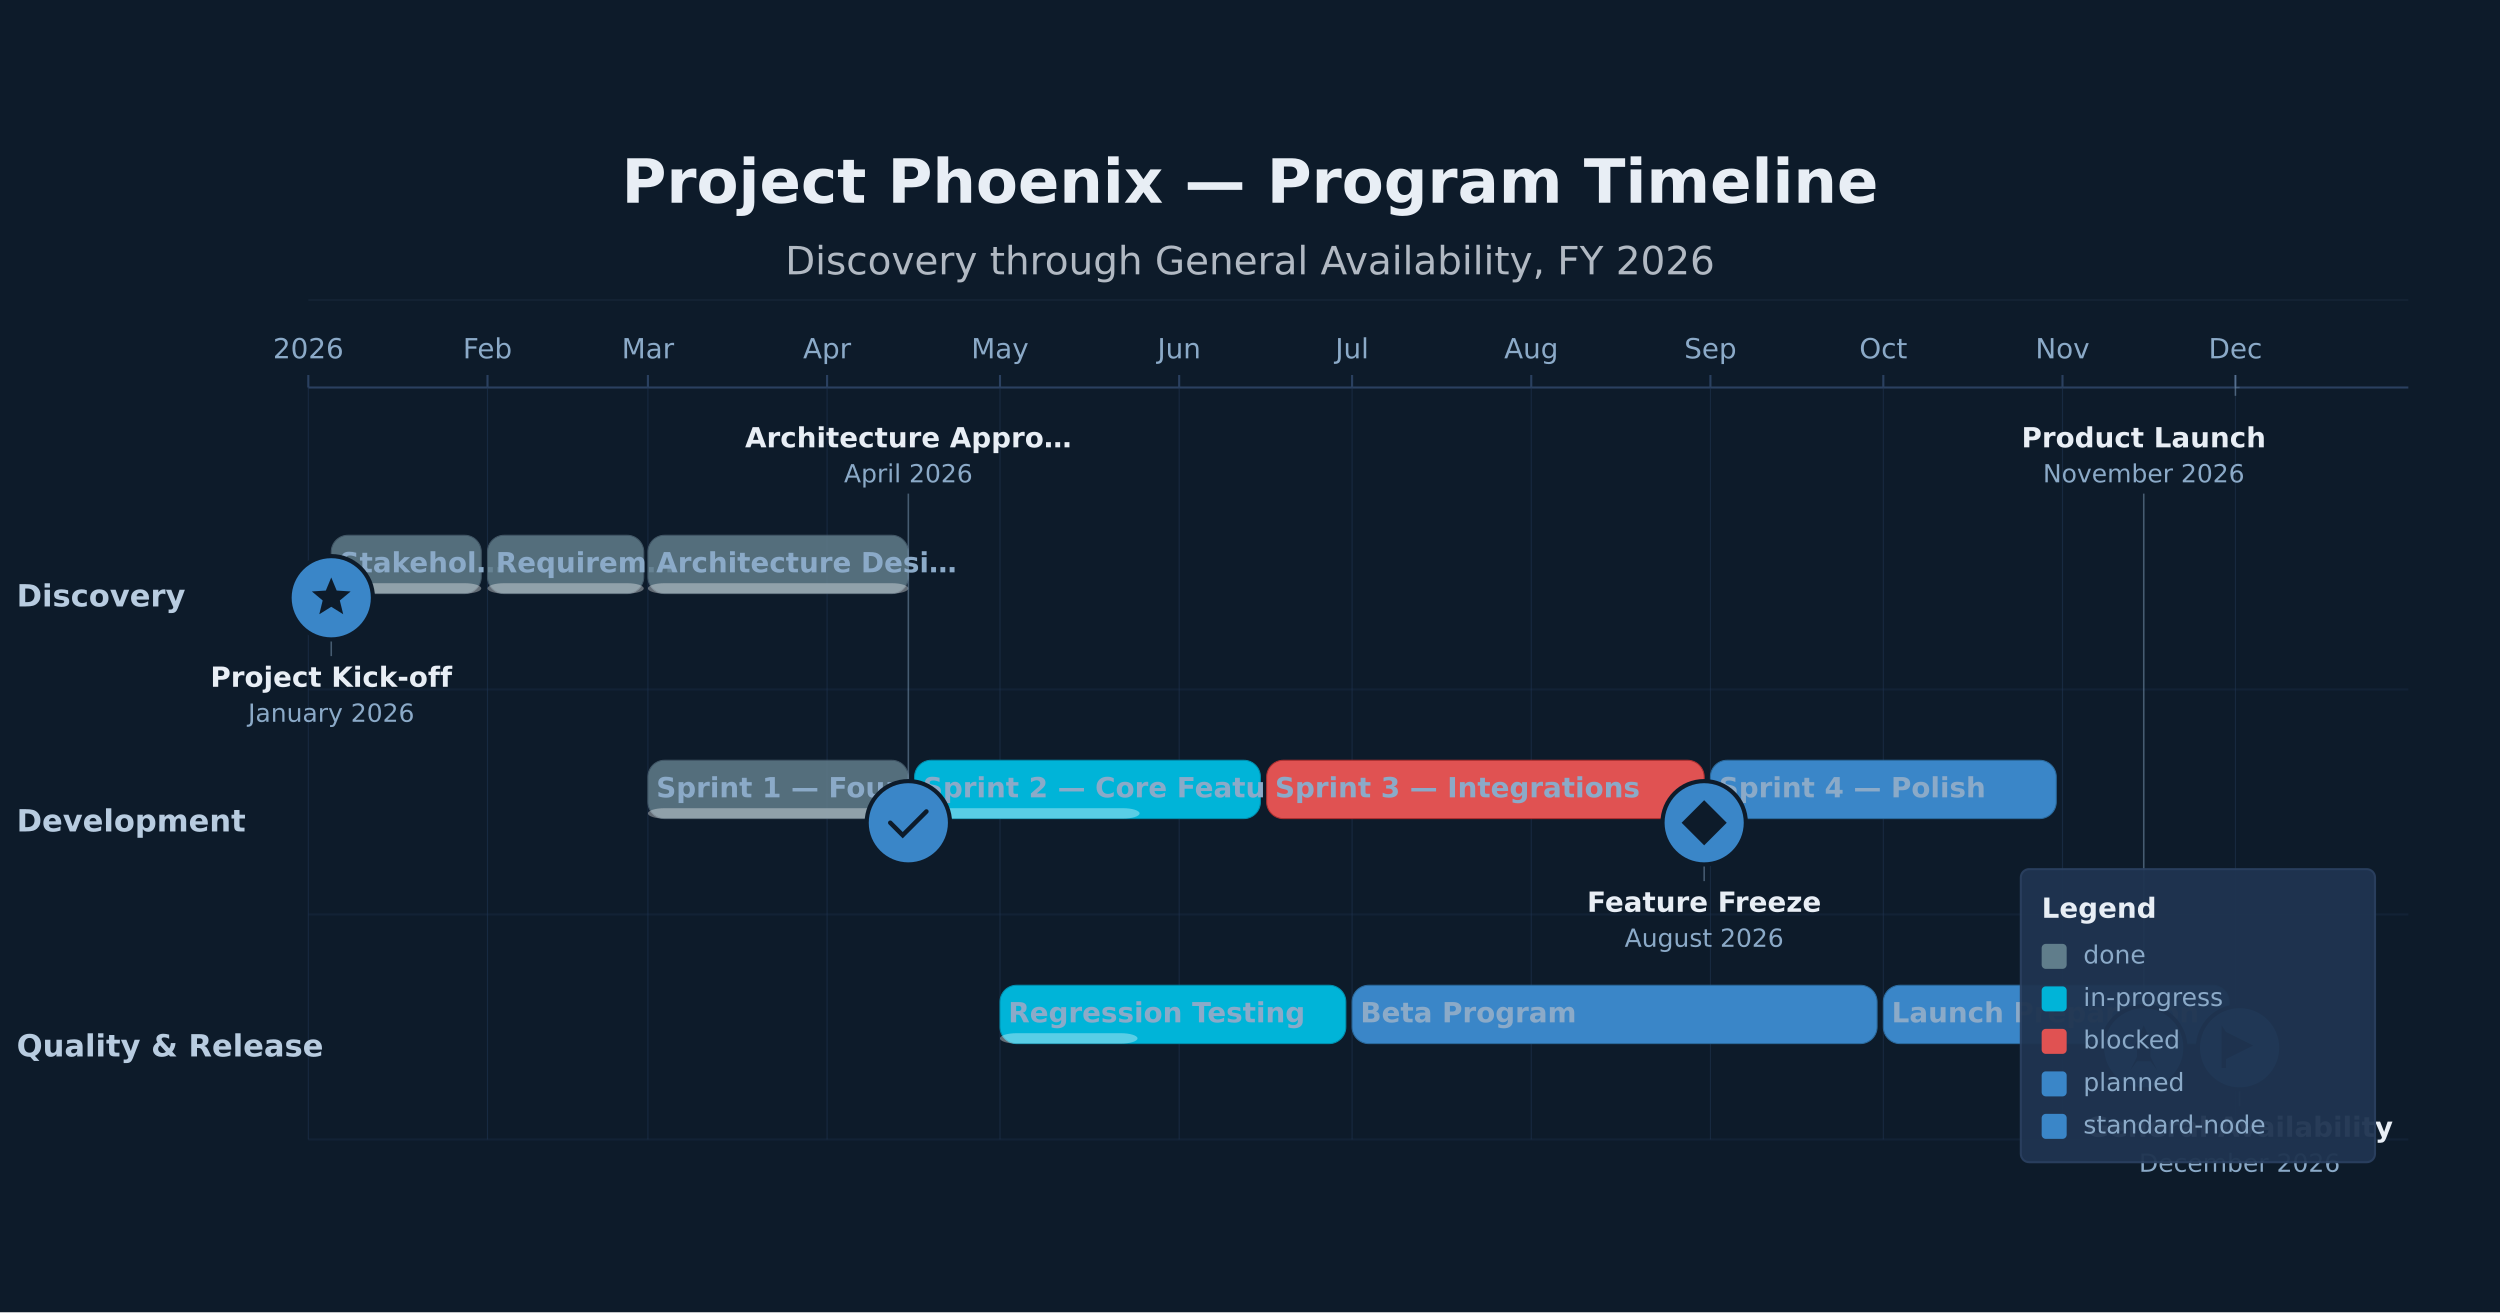
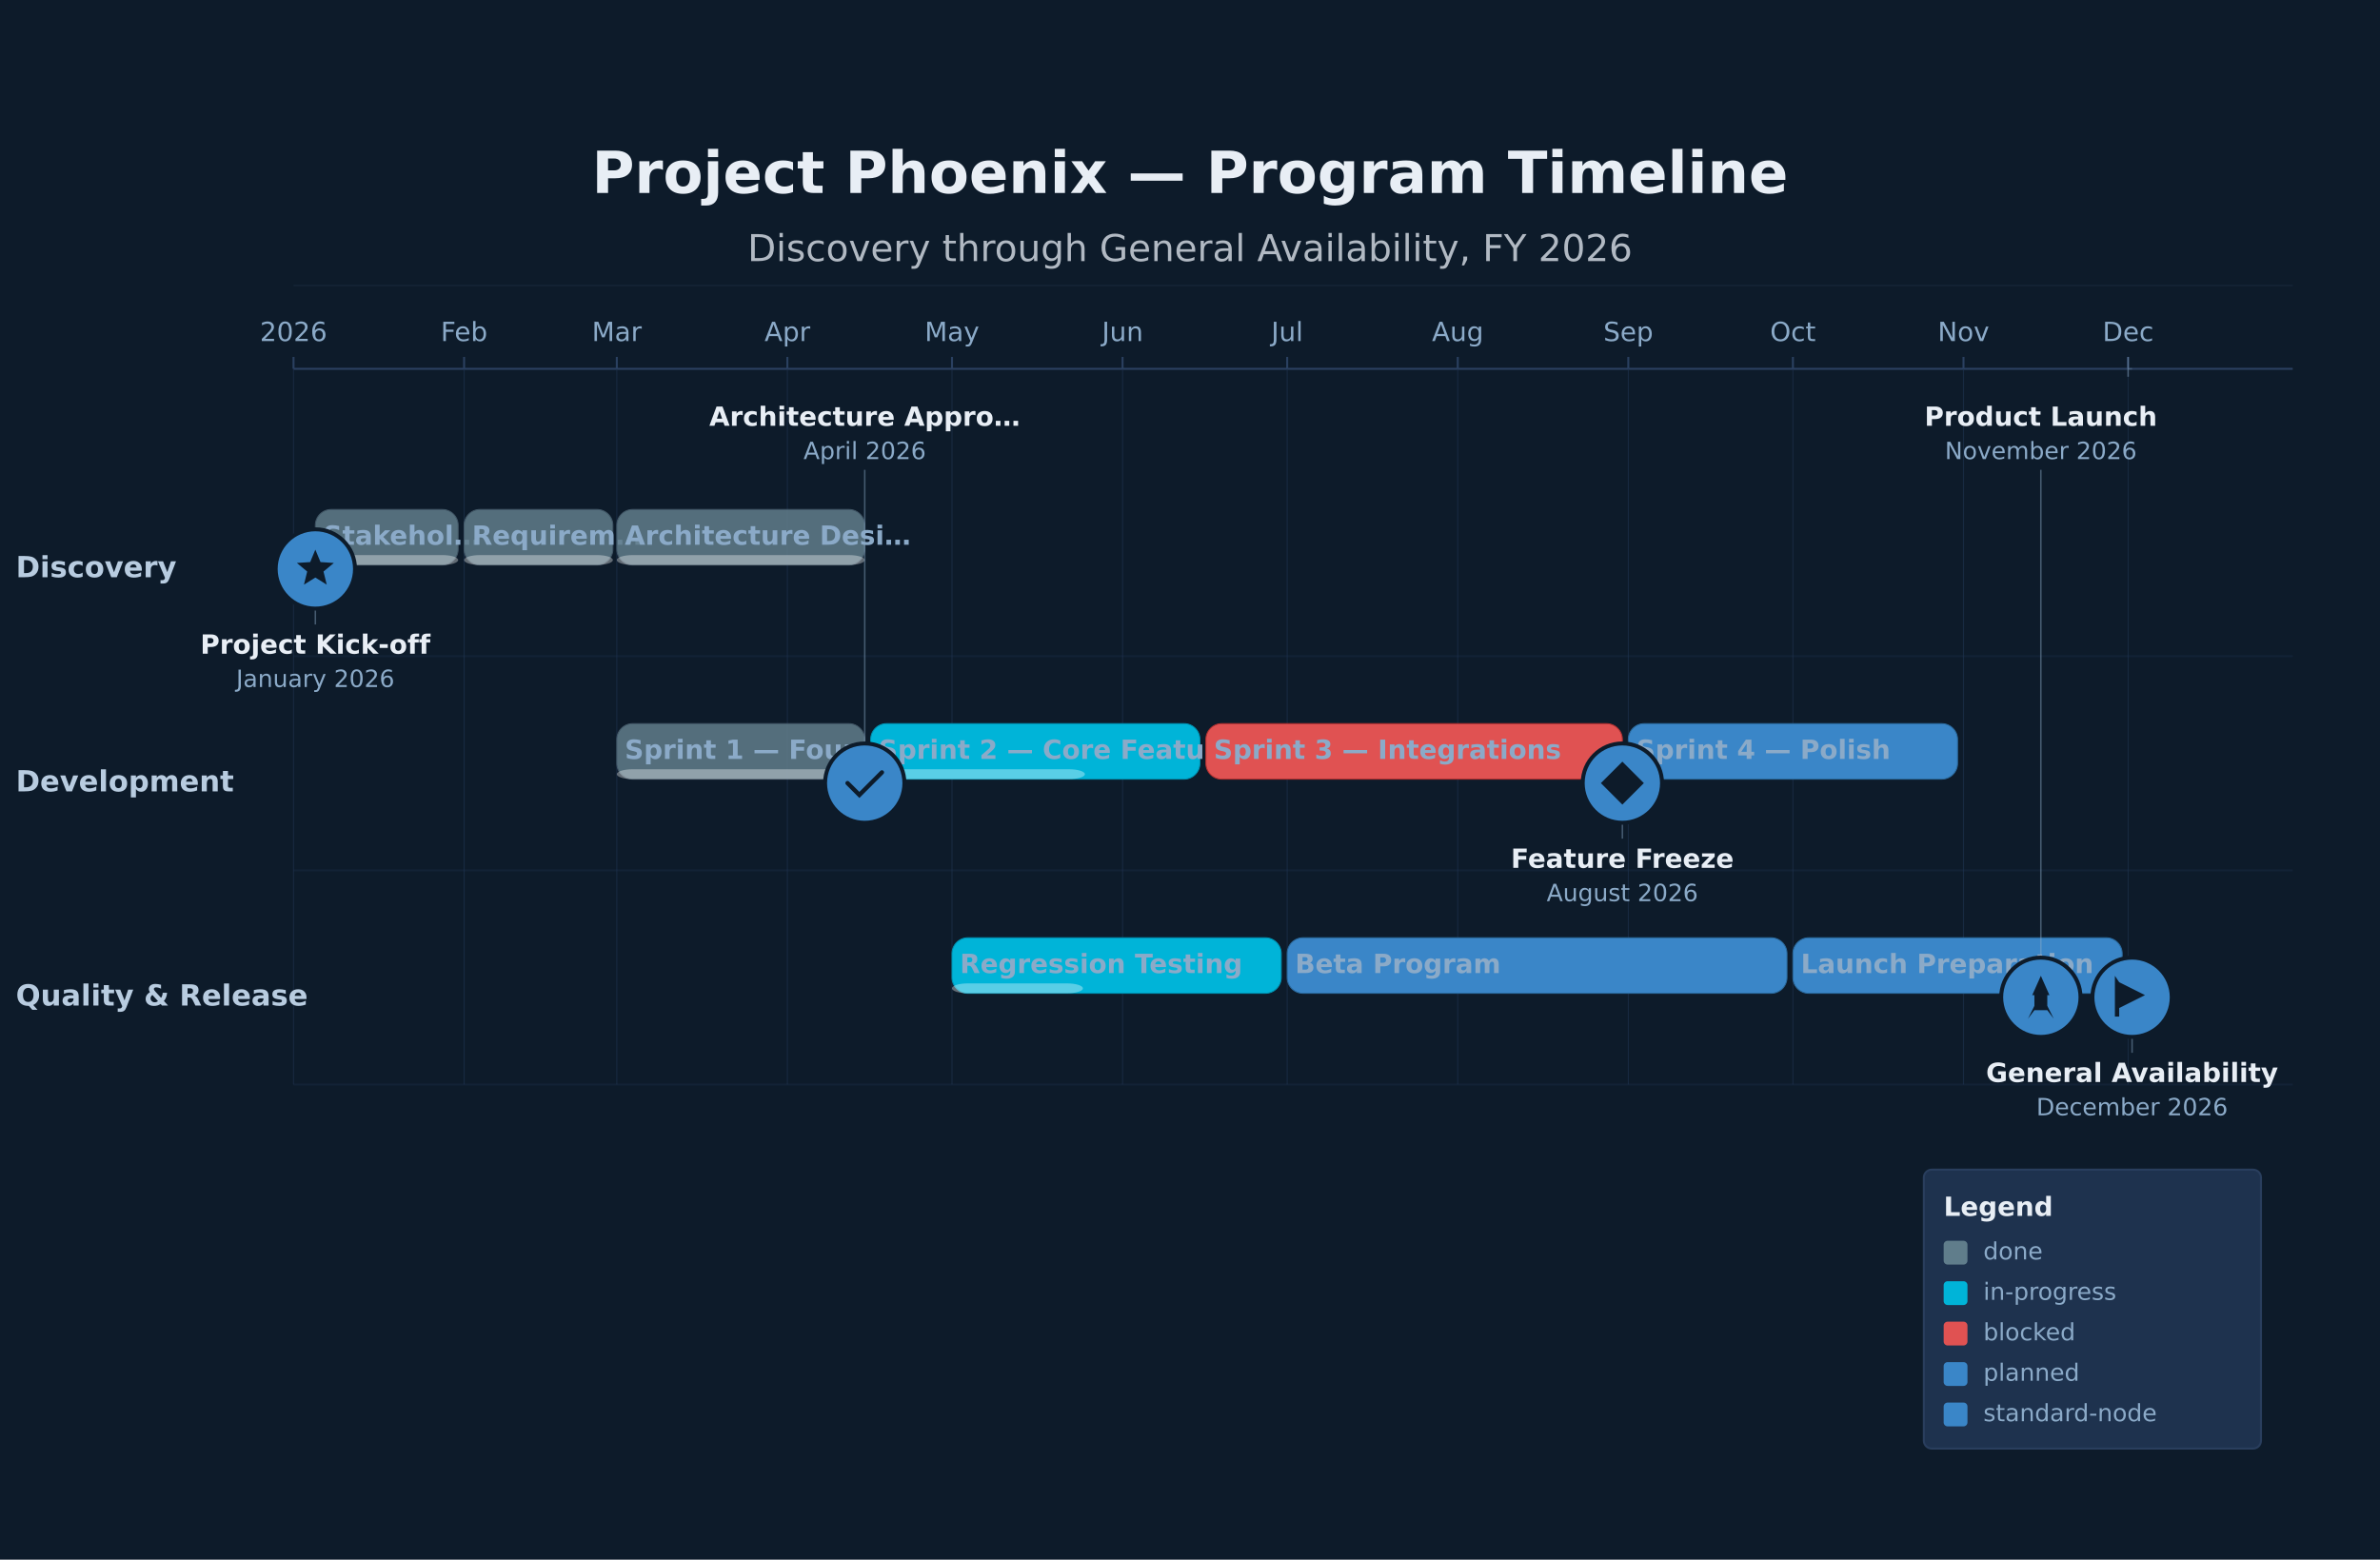
- <svg xmlns="http://www.w3.org/2000/svg" height="629.86" version="1.1" viewBox="0 0 1200 629.86" width="1200">
-   <rect fill="#0D1B2A" height="629.86" width="1200" x="0" y="0" />
+ <svg xmlns="http://www.w3.org/2000/svg" height="786.53" version="1.1" viewBox="0 0 1200 786.53" width="1200">
+   <rect fill="#0D1B2A" height="786.53" width="1200" x="0" y="0" />
  <text dominant-baseline="alphabetic" fill="#E8EEF5" font-family="DejaVu Sans, Arial, Helvetica, sans-serif" font-size="29.33" font-weight="700" text-anchor="middle" x="600" y="97.33">Project Phoenix — Program Timeline</text>
  <text dominant-baseline="alphabetic" fill="#E8EEF5" font-family="DejaVu Sans, Arial, Helvetica, sans-serif" font-size="18.67" font-weight="400" opacity="0.75" text-anchor="middle" x="600" y="131.67">Discovery through General Availability, FY 2026</text>
  <line opacity="0.35" stroke="#2A4060" stroke-width="0.5" x1="148" x2="1156" y1="144" y2="144" />
  <line stroke="#2A4060" stroke-width="1" x1="148" x2="1156" y1="186" y2="186" />
  <line stroke="#2A4060" stroke-width="1" x1="148" x2="148" y1="180" y2="186" />
  <line opacity="0.6" stroke="#1E3350" stroke-width="0.5" x1="148" x2="148" y1="186" y2="546.93" />
  <text dominant-baseline="alphabetic" fill="#8BAAC8" font-family="DejaVu Sans, Arial, Helvetica, sans-serif" font-size="13.33" font-weight="400" text-anchor="middle" x="148" y="172">2026</text>
  <line stroke="#2A4060" stroke-width="1" x1="234" x2="234" y1="180" y2="186" />
  <line opacity="0.6" stroke="#1E3350" stroke-width="0.5" x1="234" x2="234" y1="186" y2="546.93" />
  <text dominant-baseline="alphabetic" fill="#8BAAC8" font-family="DejaVu Sans, Arial, Helvetica, sans-serif" font-size="13.33" font-weight="400" text-anchor="middle" x="234" y="172">Feb</text>
  <line stroke="#2A4060" stroke-width="1" x1="311" x2="311" y1="180" y2="186" />
  <line opacity="0.6" stroke="#1E3350" stroke-width="0.5" x1="311" x2="311" y1="186" y2="546.93" />
  <text dominant-baseline="alphabetic" fill="#8BAAC8" font-family="DejaVu Sans, Arial, Helvetica, sans-serif" font-size="13.33" font-weight="400" text-anchor="middle" x="311" y="172">Mar</text>
  <line stroke="#2A4060" stroke-width="1" x1="397" x2="397" y1="180" y2="186" />
  <line opacity="0.6" stroke="#1E3350" stroke-width="0.5" x1="397" x2="397" y1="186" y2="546.93" />
  <text dominant-baseline="alphabetic" fill="#8BAAC8" font-family="DejaVu Sans, Arial, Helvetica, sans-serif" font-size="13.33" font-weight="400" text-anchor="middle" x="397" y="172">Apr</text>
  <line stroke="#2A4060" stroke-width="1" x1="480" x2="480" y1="180" y2="186" />
  <line opacity="0.6" stroke="#1E3350" stroke-width="0.5" x1="480" x2="480" y1="186" y2="546.93" />
  <text dominant-baseline="alphabetic" fill="#8BAAC8" font-family="DejaVu Sans, Arial, Helvetica, sans-serif" font-size="13.33" font-weight="400" text-anchor="middle" x="480" y="172">May</text>
  <line stroke="#2A4060" stroke-width="1" x1="566" x2="566" y1="180" y2="186" />
  <line opacity="0.6" stroke="#1E3350" stroke-width="0.5" x1="566" x2="566" y1="186" y2="546.93" />
  <text dominant-baseline="alphabetic" fill="#8BAAC8" font-family="DejaVu Sans, Arial, Helvetica, sans-serif" font-size="13.33" font-weight="400" text-anchor="middle" x="566" y="172">Jun</text>
  <line stroke="#2A4060" stroke-width="1" x1="649" x2="649" y1="180" y2="186" />
  <line opacity="0.6" stroke="#1E3350" stroke-width="0.5" x1="649" x2="649" y1="186" y2="546.93" />
  <text dominant-baseline="alphabetic" fill="#8BAAC8" font-family="DejaVu Sans, Arial, Helvetica, sans-serif" font-size="13.33" font-weight="400" text-anchor="middle" x="649" y="172">Jul</text>
  <line stroke="#2A4060" stroke-width="1" x1="735" x2="735" y1="180" y2="186" />
  <line opacity="0.6" stroke="#1E3350" stroke-width="0.5" x1="735" x2="735" y1="186" y2="546.93" />
  <text dominant-baseline="alphabetic" fill="#8BAAC8" font-family="DejaVu Sans, Arial, Helvetica, sans-serif" font-size="13.33" font-weight="400" text-anchor="middle" x="735" y="172">Aug</text>
  <line stroke="#2A4060" stroke-width="1" x1="821" x2="821" y1="180" y2="186" />
  <line opacity="0.6" stroke="#1E3350" stroke-width="0.5" x1="821" x2="821" y1="186" y2="546.93" />
  <text dominant-baseline="alphabetic" fill="#8BAAC8" font-family="DejaVu Sans, Arial, Helvetica, sans-serif" font-size="13.33" font-weight="400" text-anchor="middle" x="821" y="172">Sep</text>
  <line stroke="#2A4060" stroke-width="1" x1="904" x2="904" y1="180" y2="186" />
  <line opacity="0.6" stroke="#1E3350" stroke-width="0.5" x1="904" x2="904" y1="186" y2="546.93" />
  <text dominant-baseline="alphabetic" fill="#8BAAC8" font-family="DejaVu Sans, Arial, Helvetica, sans-serif" font-size="13.33" font-weight="400" text-anchor="middle" x="904" y="172">Oct</text>
  <line stroke="#2A4060" stroke-width="1" x1="990" x2="990" y1="180" y2="186" />
  <line opacity="0.6" stroke="#1E3350" stroke-width="0.5" x1="990" x2="990" y1="186" y2="546.93" />
  <text dominant-baseline="alphabetic" fill="#8BAAC8" font-family="DejaVu Sans, Arial, Helvetica, sans-serif" font-size="13.33" font-weight="400" text-anchor="middle" x="990" y="172">Nov</text>
  <line stroke="#2A4060" stroke-width="1" x1="1073" x2="1073" y1="180" y2="186" />
  <line opacity="0.6" stroke="#1E3350" stroke-width="0.5" x1="1073" x2="1073" y1="186" y2="546.93" />
  <text dominant-baseline="alphabetic" fill="#8BAAC8" font-family="DejaVu Sans, Arial, Helvetica, sans-serif" font-size="13.33" font-weight="400" text-anchor="middle" x="1073" y="172">Dec</text>
  <line opacity="0.3" stroke="#1E3350" stroke-width="1" x1="148" x2="1156" y1="330.93" y2="330.93" />
  <text dominant-baseline="middle" fill="#B8CCE0" font-family="DejaVu Sans, Arial, Helvetica, sans-serif" font-size="14.67" font-weight="700" text-anchor="start" x="8" y="286.93">Discovery</text>
  <line opacity="0.3" stroke="#1E3350" stroke-width="1" x1="148" x2="1156" y1="438.93" y2="438.93" />
  <text dominant-baseline="middle" fill="#B8CCE0" font-family="DejaVu Sans, Arial, Helvetica, sans-serif" font-size="14.67" font-weight="700" text-anchor="start" x="8" y="394.93">Development</text>
  <line opacity="0.3" stroke="#1E3350" stroke-width="1" x1="148" x2="1156" y1="546.93" y2="546.93" />
  <text dominant-baseline="middle" fill="#B8CCE0" font-family="DejaVu Sans, Arial, Helvetica, sans-serif" font-size="14.67" font-weight="700" text-anchor="start" x="8" y="502.93">Quality &amp; Release</text>
  <rect fill="#607D8B" height="28" opacity="0.85" rx="8" stroke="#4A6070" stroke-width="0.5" width="72" x="159" y="256.93" />
  <rect fill="#FFFFFF" height="5" opacity="0.35" rx="8" width="72" x="159" y="279.93" />
  <text dominant-baseline="middle" fill="#8BAAC8" font-family="DejaVu Sans, Arial, Helvetica, sans-serif" font-size="13.33" font-weight="700" text-anchor="start" x="163" y="270.93">Stakehol…</text>
  <rect fill="#607D8B" height="28" opacity="0.85" rx="8" stroke="#4A6070" stroke-width="0.5" width="75" x="234" y="256.93" />
  <rect fill="#FFFFFF" height="5" opacity="0.35" rx="8" width="75" x="234" y="279.93" />
  <text dominant-baseline="middle" fill="#8BAAC8" font-family="DejaVu Sans, Arial, Helvetica, sans-serif" font-size="13.33" font-weight="700" text-anchor="start" x="238" y="270.93">Requirem…</text>
  <rect fill="#607D8B" height="28" opacity="0.85" rx="8" stroke="#4A6070" stroke-width="0.5" width="125" x="311" y="256.93" />
  <rect fill="#FFFFFF" height="5" opacity="0.35" rx="8" width="125" x="311" y="279.93" />
  <text dominant-baseline="middle" fill="#8BAAC8" font-family="DejaVu Sans, Arial, Helvetica, sans-serif" font-size="13.33" font-weight="700" text-anchor="start" x="315" y="270.93">Architecture Desi…</text>
  <rect fill="#607D8B" height="28" opacity="0.85" rx="8" stroke="#4A6070" stroke-width="0.5" width="125" x="311" y="364.93" />
  <rect fill="#FFFFFF" height="5" opacity="0.35" rx="8" width="125" x="311" y="387.93" />
  <text dominant-baseline="middle" fill="#8BAAC8" font-family="DejaVu Sans, Arial, Helvetica, sans-serif" font-size="13.33" font-weight="700" text-anchor="start" x="315" y="378.93">Sprint 1 — Founda…</text>
  <rect fill="#00B4D8" height="28" opacity="1" rx="8" stroke="#0090B0" stroke-width="0.5" width="166" x="439" y="364.93" />
  <rect fill="#FFFFFF" height="5" opacity="0.35" rx="8" width="108" x="439" y="387.93" />
  <text dominant-baseline="middle" fill="#8BAAC8" font-family="DejaVu Sans, Arial, Helvetica, sans-serif" font-size="13.33" font-weight="700" text-anchor="start" x="443" y="378.93">Sprint 2 — Core Features</text>
  <rect fill="#E05252" height="28" opacity="1" rx="8" stroke="#B03030" stroke-width="0.5" width="210" x="608" y="364.93" />
  <text dominant-baseline="middle" fill="#8BAAC8" font-family="DejaVu Sans, Arial, Helvetica, sans-serif" font-size="13.33" font-weight="700" text-anchor="start" x="612" y="378.93">Sprint 3 — Integrations</text>
  <rect fill="#3A86C8" height="28" opacity="1" rx="8" stroke="#2A6A9E" stroke-width="0.5" width="166" x="821" y="364.93" />
  <text dominant-baseline="middle" fill="#8BAAC8" font-family="DejaVu Sans, Arial, Helvetica, sans-serif" font-size="13.33" font-weight="700" text-anchor="start" x="825" y="378.93">Sprint 4 — Polish</text>
  <rect fill="#00B4D8" height="28" opacity="1" rx="8" stroke="#0090B0" stroke-width="0.5" width="166" x="480" y="472.93" />
  <rect fill="#FFFFFF" height="5" opacity="0.35" rx="8" width="66" x="480" y="495.93" />
  <text dominant-baseline="middle" fill="#8BAAC8" font-family="DejaVu Sans, Arial, Helvetica, sans-serif" font-size="13.33" font-weight="700" text-anchor="start" x="484" y="486.93">Regression Testing</text>
  <rect fill="#3A86C8" height="28" opacity="1" rx="8" stroke="#2A6A9E" stroke-width="0.5" width="252" x="649" y="472.93" />
  <text dominant-baseline="middle" fill="#8BAAC8" font-family="DejaVu Sans, Arial, Helvetica, sans-serif" font-size="13.33" font-weight="700" text-anchor="start" x="653" y="486.93">Beta Program</text>
  <rect fill="#3A86C8" height="28" opacity="1" rx="8" stroke="#2A6A9E" stroke-width="0.5" width="166" x="904" y="472.93" />
  <text dominant-baseline="middle" fill="#8BAAC8" font-family="DejaVu Sans, Arial, Helvetica, sans-serif" font-size="13.33" font-weight="700" text-anchor="start" x="908" y="486.93">Launch Preparation</text>
  <line opacity="0.45" stroke="#8BAAC8" stroke-width="0.75" x1="159" x2="159" y1="306.93" y2="314.93" />
  <circle cx="159" cy="286.93" fill="#3A86C8" r="20" stroke="#0D1B2A" stroke-width="2" />
  <path d="M 12 3 L 14.4 8.8 L 20.6 9.2 L 15.8 13.2 L 17.3 19.3 L 12 16 L 6.7 19.3 L 8.2 13.2 L 3.4 9.2 L 9.6 8.8 Z" fill="#0D1B2A" transform="translate(159,286.93) scale(1.0833) translate(-12,-12)" />
  <text dominant-baseline="alphabetic" fill="#E8EEF5" font-family="DejaVu Sans, Arial, Helvetica, sans-serif" font-size="13.33" font-weight="600" text-anchor="middle" x="159" y="329.66">Project Kick-off</text>
  <text dominant-baseline="alphabetic" fill="#8BAAC8" font-family="DejaVu Sans, Arial, Helvetica, sans-serif" font-size="12" font-weight="400" text-anchor="middle" x="159" y="346.46">January 2026</text>
  <line opacity="0.45" stroke="#8BAAC8" stroke-width="0.75" x1="436" x2="436" y1="236.93" y2="374.93" />
  <circle cx="436" cy="394.93" fill="#3A86C8" r="20" stroke="#0D1B2A" stroke-width="2" />
  <path d="M 4 12 L 9.5 17.5 L 20 7" fill="none" stroke="#0D1B2A" stroke-linecap="round" stroke-width="2" transform="translate(436,394.93) scale(1.0833) translate(-12,-12)" />
  <text dominant-baseline="alphabetic" fill="#E8EEF5" font-family="DejaVu Sans, Arial, Helvetica, sans-serif" font-size="13.33" font-weight="600" text-anchor="middle" x="436" y="214.73">Architecture Appro…</text>
  <text dominant-baseline="alphabetic" fill="#8BAAC8" font-family="DejaVu Sans, Arial, Helvetica, sans-serif" font-size="12" font-weight="400" text-anchor="middle" x="436" y="231.53">April 2026</text>
  <line opacity="0.45" stroke="#8BAAC8" stroke-width="0.75" x1="818" x2="818" y1="414.93" y2="422.93" />
  <circle cx="818" cy="394.93" fill="#3A86C8" r="20" stroke="#0D1B2A" stroke-width="2" />
  <path d="M 12 2 L 22 12 L 12 22 L 2 12 Z" fill="#0D1B2A" transform="translate(818,394.93) scale(1.0833) translate(-12,-12)" />
  <text dominant-baseline="alphabetic" fill="#E8EEF5" font-family="DejaVu Sans, Arial, Helvetica, sans-serif" font-size="13.33" font-weight="600" text-anchor="middle" x="818" y="437.66">Feature Freeze</text>
  <text dominant-baseline="alphabetic" fill="#8BAAC8" font-family="DejaVu Sans, Arial, Helvetica, sans-serif" font-size="12" font-weight="400" text-anchor="middle" x="818" y="454.46">August 2026</text>
  <line opacity="0.45" stroke="#8BAAC8" stroke-width="0.75" x1="1029" x2="1029" y1="236.93" y2="482.93" />
  <circle cx="1029" cy="502.93" fill="#3A86C8" r="20" stroke="#0D1B2A" stroke-width="2" />
  <path d="M 12 2 L 16 11 L 15 11 L 15 18 L 9 18 L 9 11 L 8 11 Z M 9 18 L 6 22 L 9 16 Z M 15 18 L 18 22 L 15 16 Z" fill="#0D1B2A" transform="translate(1029,502.93) scale(1.0833) translate(-12,-12)" />
  <text dominant-baseline="alphabetic" fill="#E8EEF5" font-family="DejaVu Sans, Arial, Helvetica, sans-serif" font-size="13.33" font-weight="600" text-anchor="middle" x="1029" y="214.73">Product Launch</text>
  <text dominant-baseline="alphabetic" fill="#8BAAC8" font-family="DejaVu Sans, Arial, Helvetica, sans-serif" font-size="12" font-weight="400" text-anchor="middle" x="1029" y="231.53">November 2026</text>
  <line opacity="0.45" stroke="#8BAAC8" stroke-width="0.75" x1="1073" x2="1073" y1="180" y2="190" />
  <line opacity="0.25" stroke="#8BAAC8" stroke-dasharray="2,3" stroke-width="0.75" x1="1073" x2="1075" y1="186" y2="186" />
  <line opacity="0.45" stroke="#8BAAC8" stroke-width="0.75" x1="1075" x2="1075" y1="522.93" y2="530.93" />
  <circle cx="1075" cy="502.93" fill="#3A86C8" r="20" stroke="#0D1B2A" stroke-width="2" />
  <path d="M 4 2 L 4 21 L 6 21 L 6 17 L 18 11 L 6 5 Z" fill="#0D1B2A" transform="translate(1075,502.93) scale(1.0833) translate(-12,-12)" />
  <text dominant-baseline="alphabetic" fill="#E8EEF5" font-family="DejaVu Sans, Arial, Helvetica, sans-serif" font-size="13.33" font-weight="600" text-anchor="middle" x="1075" y="545.66">General Availability</text>
  <text dominant-baseline="alphabetic" fill="#8BAAC8" font-family="DejaVu Sans, Arial, Helvetica, sans-serif" font-size="12" font-weight="400" text-anchor="middle" x="1075" y="562.46">December 2026</text>
-   <rect fill="#1E3350" height="140.67" opacity="0.95" rx="4" stroke="#2A4060" stroke-width="1" width="170" x="970" y="417.19" />
-   <text dominant-baseline="alphabetic" fill="#E8EEF5" font-family="DejaVu Sans, Arial, Helvetica, sans-serif" font-size="13.33" font-weight="700" text-anchor="start" x="980" y="440.53">Legend</text>
-   <rect fill="#607D8B" height="12" rx="2" width="12" x="980" y="453.06" />
-   <text dominant-baseline="middle" fill="#8BAAC8" font-family="DejaVu Sans, Arial, Helvetica, sans-serif" font-size="12" font-weight="400" text-anchor="start" x="1000" y="459.06">done</text>
-   <rect fill="#00B4D8" height="12" rx="2" width="12" x="980" y="473.46" />
-   <text dominant-baseline="middle" fill="#8BAAC8" font-family="DejaVu Sans, Arial, Helvetica, sans-serif" font-size="12" font-weight="400" text-anchor="start" x="1000" y="479.46">in-progress</text>
-   <rect fill="#E05252" height="12" rx="2" width="12" x="980" y="493.86" />
-   <text dominant-baseline="middle" fill="#8BAAC8" font-family="DejaVu Sans, Arial, Helvetica, sans-serif" font-size="12" font-weight="400" text-anchor="start" x="1000" y="499.86">blocked</text>
-   <rect fill="#3A86C8" height="12" rx="2" width="12" x="980" y="514.26" />
-   <text dominant-baseline="middle" fill="#8BAAC8" font-family="DejaVu Sans, Arial, Helvetica, sans-serif" font-size="12" font-weight="400" text-anchor="start" x="1000" y="520.26">planned</text>
-   <rect fill="#3A86C8" height="12" rx="2" width="12" x="980" y="534.66" />
-   <text dominant-baseline="middle" fill="#8BAAC8" font-family="DejaVu Sans, Arial, Helvetica, sans-serif" font-size="12" font-weight="400" text-anchor="start" x="1000" y="540.66">standard-node</text>
+   <rect fill="#1E3350" height="140.67" opacity="0.95" rx="4" stroke="#2A4060" stroke-width="1" width="170" x="970" y="589.86" />
+   <text dominant-baseline="alphabetic" fill="#E8EEF5" font-family="DejaVu Sans, Arial, Helvetica, sans-serif" font-size="13.33" font-weight="700" text-anchor="start" x="980" y="613.19">Legend</text>
+   <rect fill="#607D8B" height="12" rx="2" width="12" x="980" y="625.73" />
+   <text dominant-baseline="middle" fill="#8BAAC8" font-family="DejaVu Sans, Arial, Helvetica, sans-serif" font-size="12" font-weight="400" text-anchor="start" x="1000" y="631.73">done</text>
+   <rect fill="#00B4D8" height="12" rx="2" width="12" x="980" y="646.13" />
+   <text dominant-baseline="middle" fill="#8BAAC8" font-family="DejaVu Sans, Arial, Helvetica, sans-serif" font-size="12" font-weight="400" text-anchor="start" x="1000" y="652.13">in-progress</text>
+   <rect fill="#E05252" height="12" rx="2" width="12" x="980" y="666.53" />
+   <text dominant-baseline="middle" fill="#8BAAC8" font-family="DejaVu Sans, Arial, Helvetica, sans-serif" font-size="12" font-weight="400" text-anchor="start" x="1000" y="672.53">blocked</text>
+   <rect fill="#3A86C8" height="12" rx="2" width="12" x="980" y="686.93" />
+   <text dominant-baseline="middle" fill="#8BAAC8" font-family="DejaVu Sans, Arial, Helvetica, sans-serif" font-size="12" font-weight="400" text-anchor="start" x="1000" y="692.93">planned</text>
+   <rect fill="#3A86C8" height="12" rx="2" width="12" x="980" y="707.33" />
+   <text dominant-baseline="middle" fill="#8BAAC8" font-family="DejaVu Sans, Arial, Helvetica, sans-serif" font-size="12" font-weight="400" text-anchor="start" x="1000" y="713.33">standard-node</text>
</svg>
